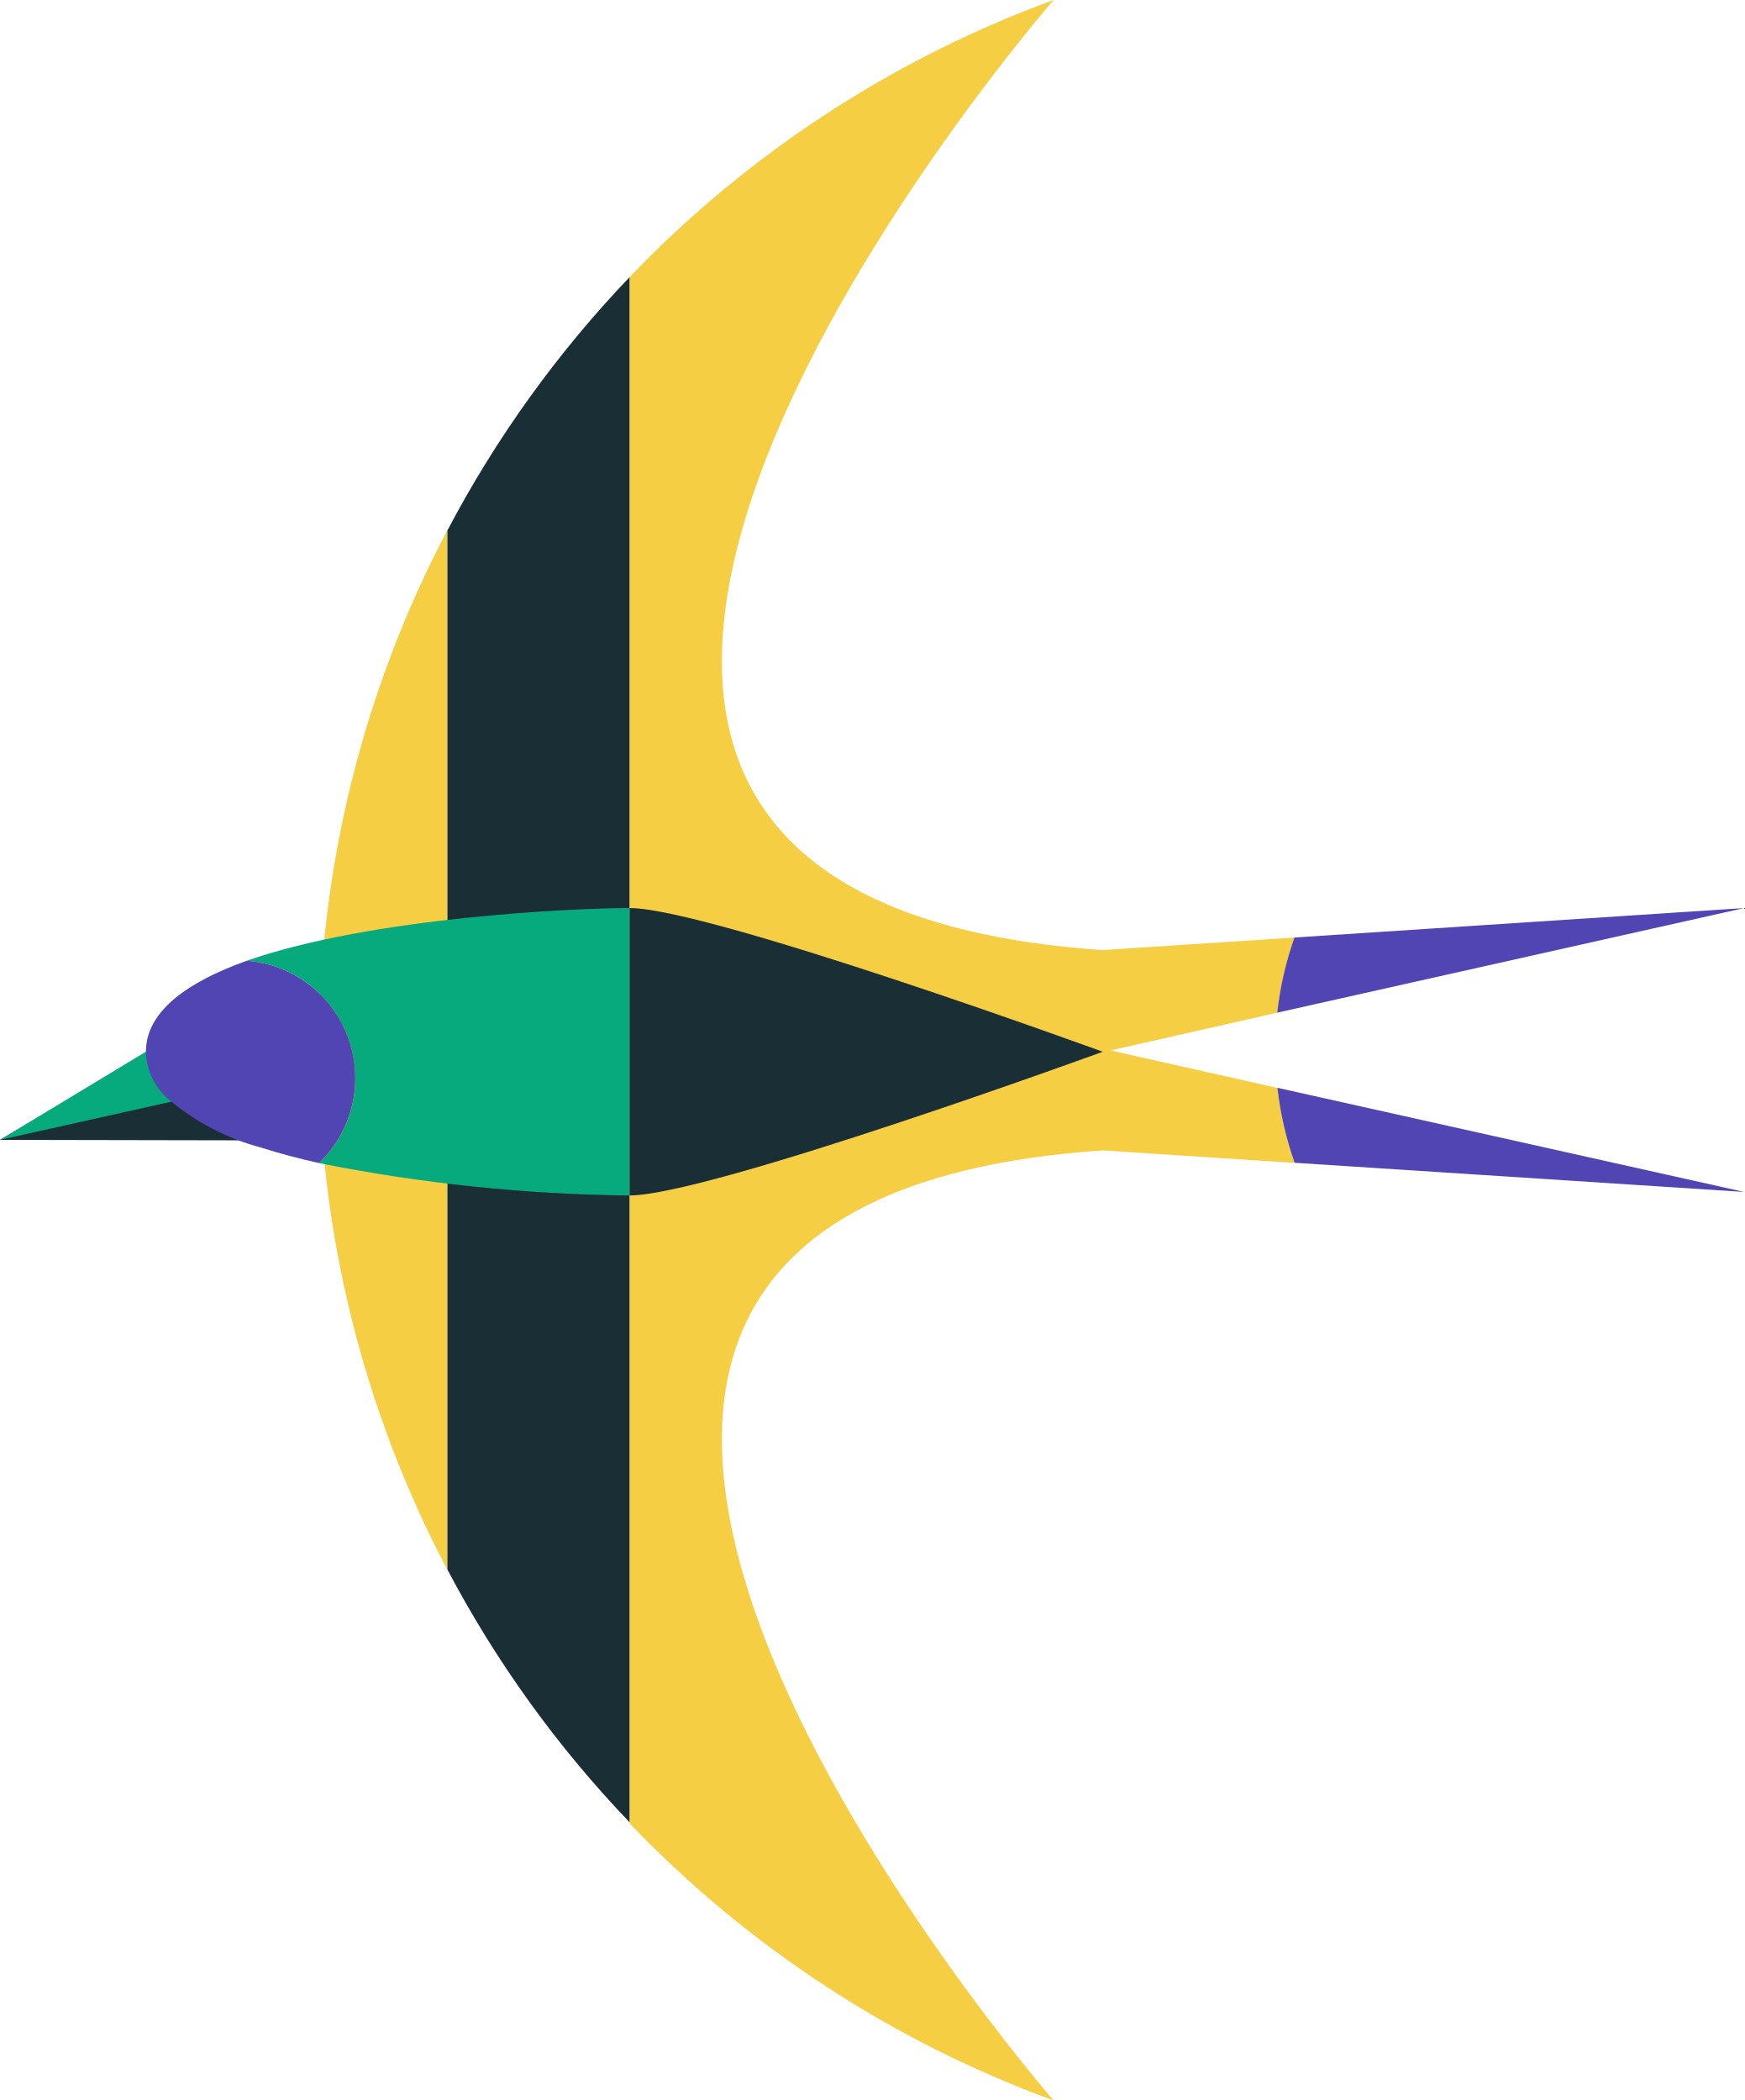
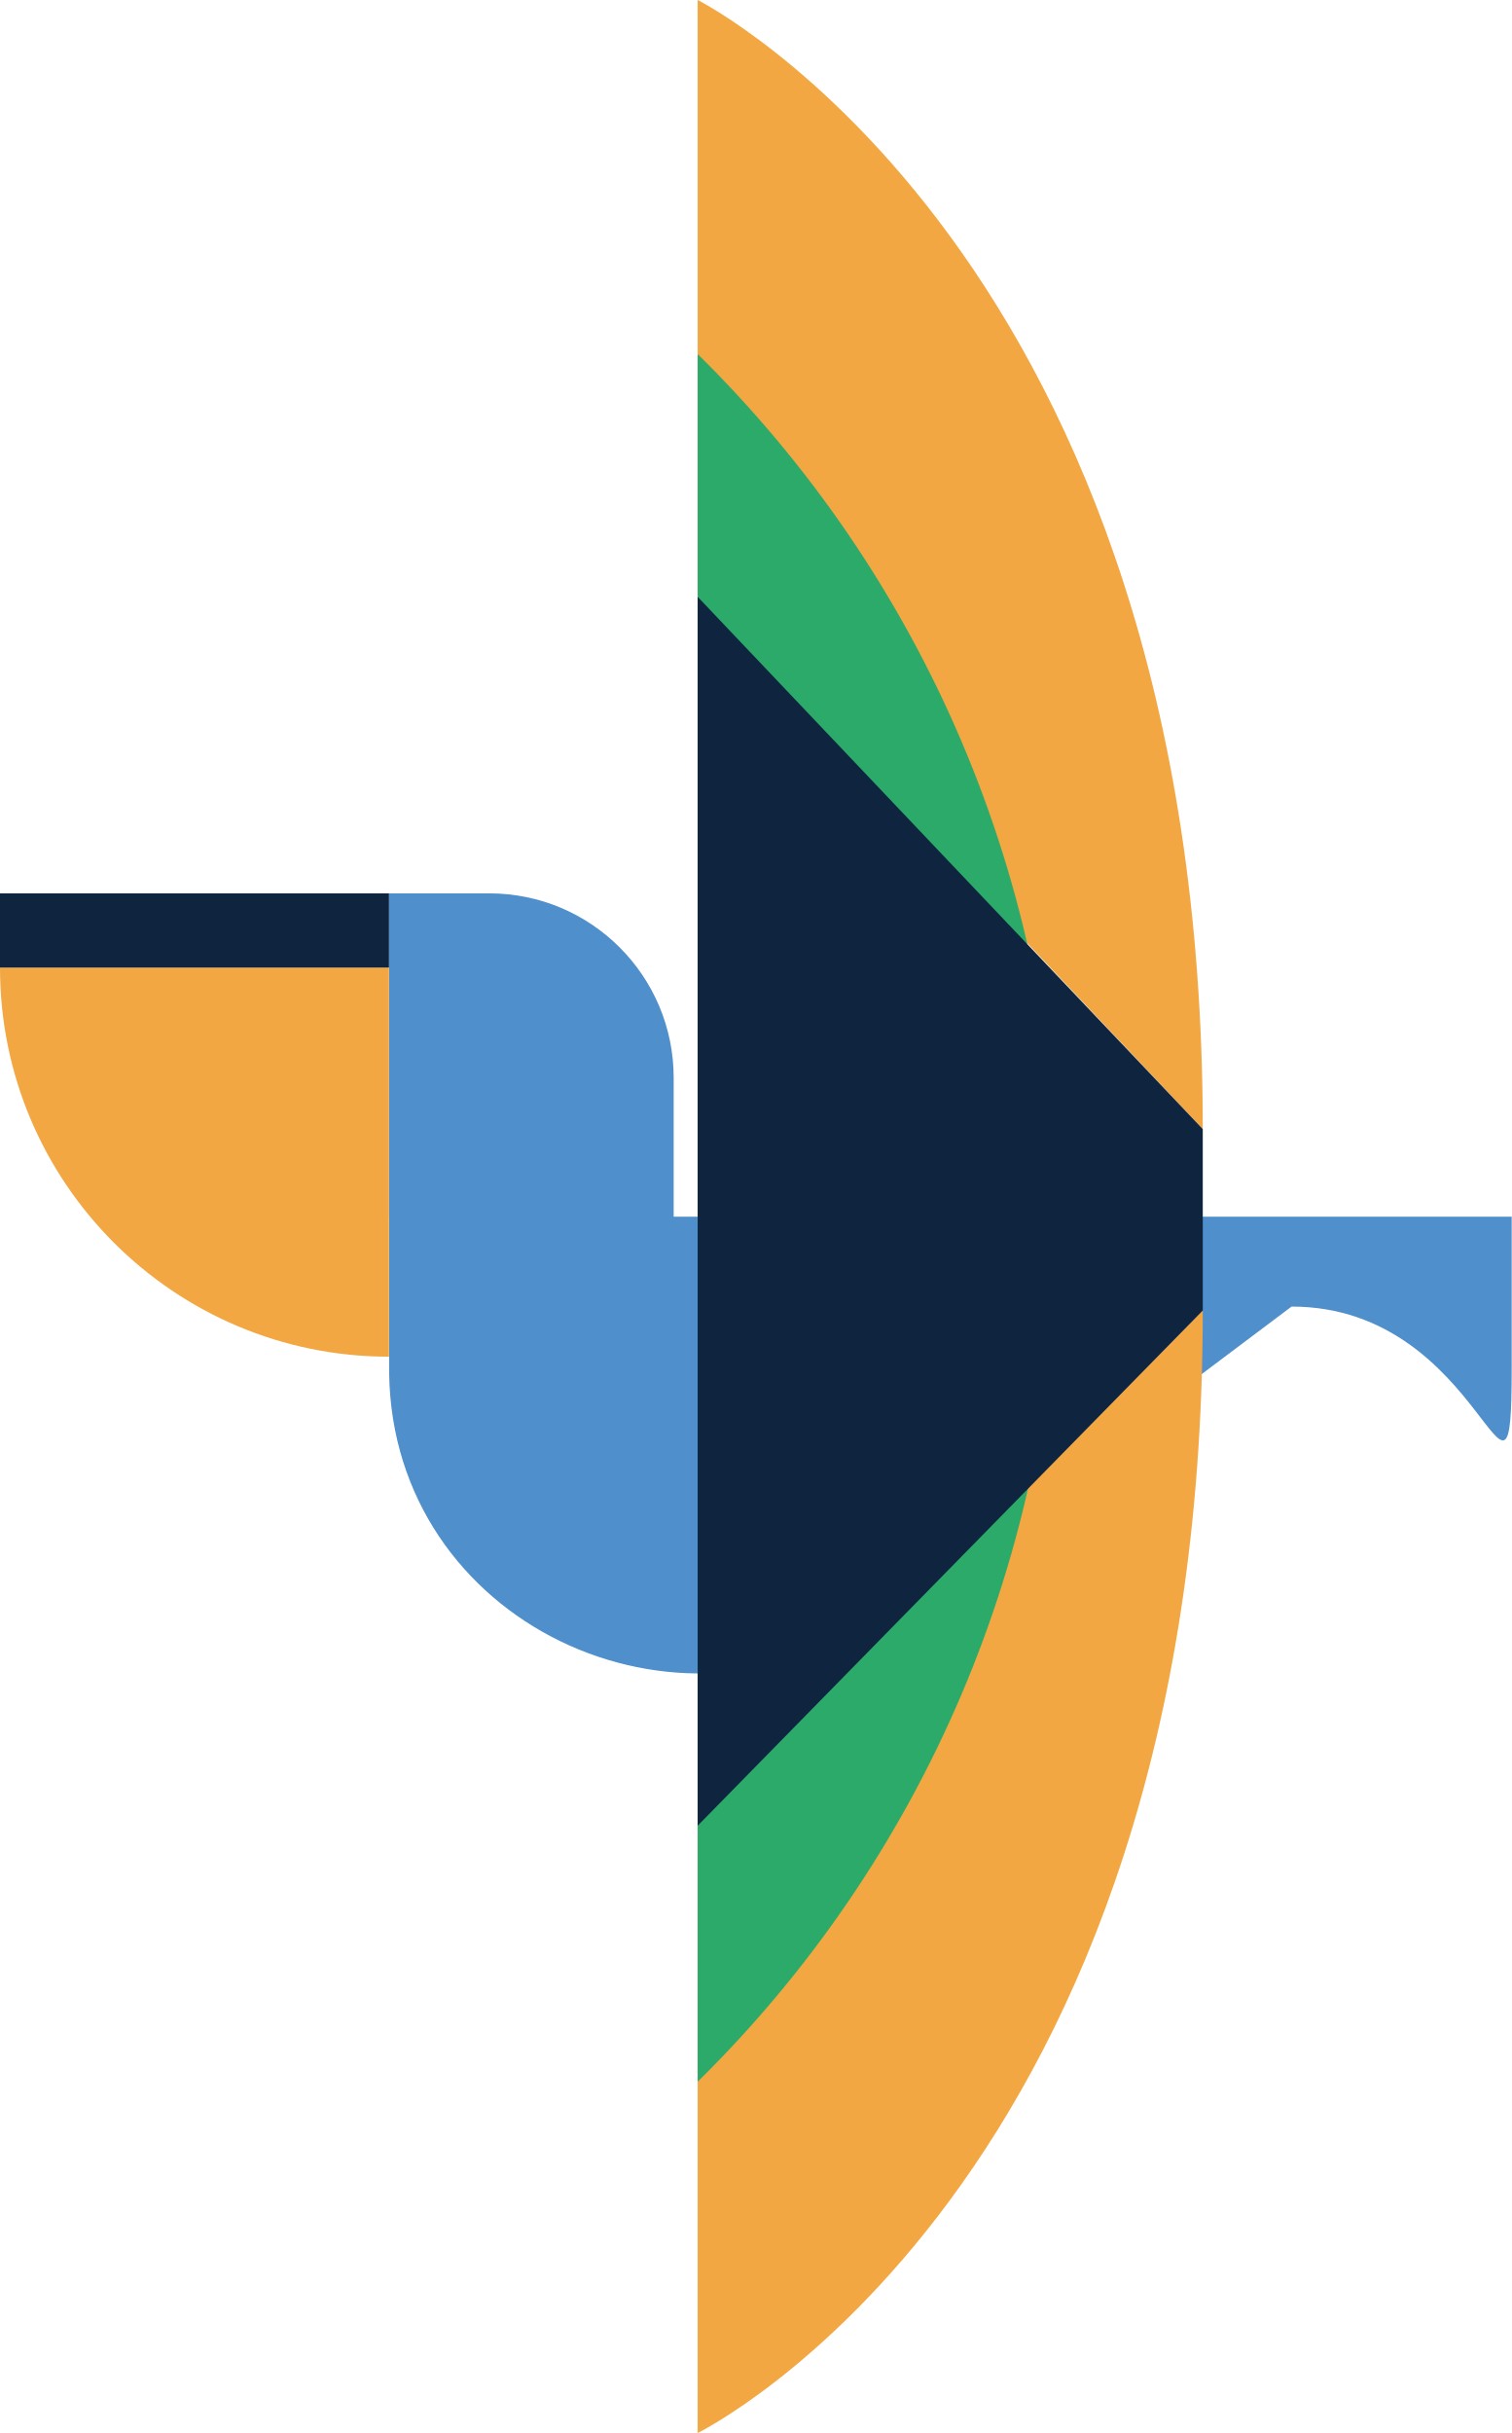
- <svg xmlns="http://www.w3.org/2000/svg" viewBox="0 0 119.53 143.94">
+ <svg xmlns="http://www.w3.org/2000/svg" viewBox="0 0 114.05 183.53">
  <defs>
-     <style>.cls-1{fill:#1a2e35;}.cls-2{fill:#07aa7d;}.cls-3{fill:none;}.cls-4{fill:#f5ce44;}.cls-5{fill:#5145b3;}</style>
+     <style>.d{fill:#f2a742;}.e{fill:#0e243f;}.f{fill:#2caa6a;}.g{fill:#4f8fcb;}</style>
  </defs>
-   <g id="Capa_2" data-name="Capa 2">
-     <g id="Layer_1" data-name="Layer 1">
-       <polygon class="cls-1" points="26.38 78.18 0 78.13 16.98 68.06 26.38 78.18" />
-       <polygon class="cls-2" points="20.04 73.66 0 78.13 15.55 68.73 20.04 73.66" />
-       <path class="cls-3" d="M87.54,69.41a23.57,23.57,0,0,0,0,5.13L76.1,72Z" />
-       <path class="cls-4" d="M72.2,0S18.88,61.28,75.57,65.12l13.15-.86a23.11,23.11,0,0,0-1.18,5.15L76.1,72l11.44,2.57a23.15,23.15,0,0,0,1.18,5.14l-13.15-.86c-56.69,3.84-3.37,65.12-3.37,65.12a76.69,76.69,0,0,1-29.06-19V19A76.81,76.81,0,0,1,72.2,0Z" />
-       <path class="cls-4" d="M21.85,72.09v-.24h0a76.3,76.3,0,0,1,8.8-35.49v71.22a76.26,76.26,0,0,1-8.8-35.49Z" />
-       <path class="cls-5" d="M119.53,62.24l-32,7.17a23.11,23.11,0,0,1,1.18-5.15Z" />
-       <path class="cls-5" d="M119.53,81.7l-30.81-2a23.15,23.15,0,0,1-1.18-5.14Z" />
-       <path class="cls-1" d="M43.14,19V124.9a76.82,76.82,0,0,1-12.48-17.32V36.36A77,77,0,0,1,43.14,19Z" />
-       <path class="cls-1" d="M43.14,81.94c5.44,0,32.43-9.85,32.43-9.85s-27-9.85-32.43-9.85" />
-       <path class="cls-2" d="M24.35,73.9a8.08,8.08,0,0,0-7.43-8.05c8.59-3,22.53-3.61,26.22-3.61v19.7a114.24,114.24,0,0,1-21.28-2.22A8,8,0,0,0,24.35,73.9Z" />
-       <path class="cls-5" d="M16.92,65.85a8.07,8.07,0,0,1,4.94,13.87c-1.39-.31-2.74-.67-4-1.07a16.27,16.27,0,0,1-6.4-3.38A4.41,4.41,0,0,1,10,72.09C10,69.31,12.86,67.3,16.92,65.85Z" />
+   <g id="a" />
+   <g id="b">
+     <g id="c">
+       <g>
+         <path class="g" d="M29.35,91.78v-24.39h7.56c7.69,0,13.92,6.23,13.92,13.92v10.47h63.23v11.35c0,14.69-1.92-4.57-16.61-4.57l-30.53,22.93c-14.83,11.14-36.59,1.53-37.53-17-.02-.45-.03-.91-.03-1.37v-11.35h0Z" />
+         <g>
+           <path class="d" d="M0,72.99c0,16.21,13.14,29.35,29.35,29.35v-29.35H0Z" />
+           <rect class="e" y="67.4" width="29.35" height="5.6" transform="translate(29.35 140.39) rotate(180)" />
+         </g>
+       </g>
+       <g>
+         <path class="d" d="M52.64,0s38.11,19.17,38.11,85.17L52.64,44.82V0Z" />
+         <path class="d" d="M52.64,183.53s38.11-18.69,38.11-84.68l-38.11,38.67v46.01Z" />
+         <path class="f" d="M79.84,91.87c0-25.59-10.44-48.68-27.2-65.16V157.03c16.76-16.48,27.2-39.57,27.2-65.16" />
+         <polygon class="e" points="52.64 45.02 52.64 137.72 90.75 98.85 90.75 85.17 52.64 45.02" />
+       </g>
    </g>
  </g>
</svg>
